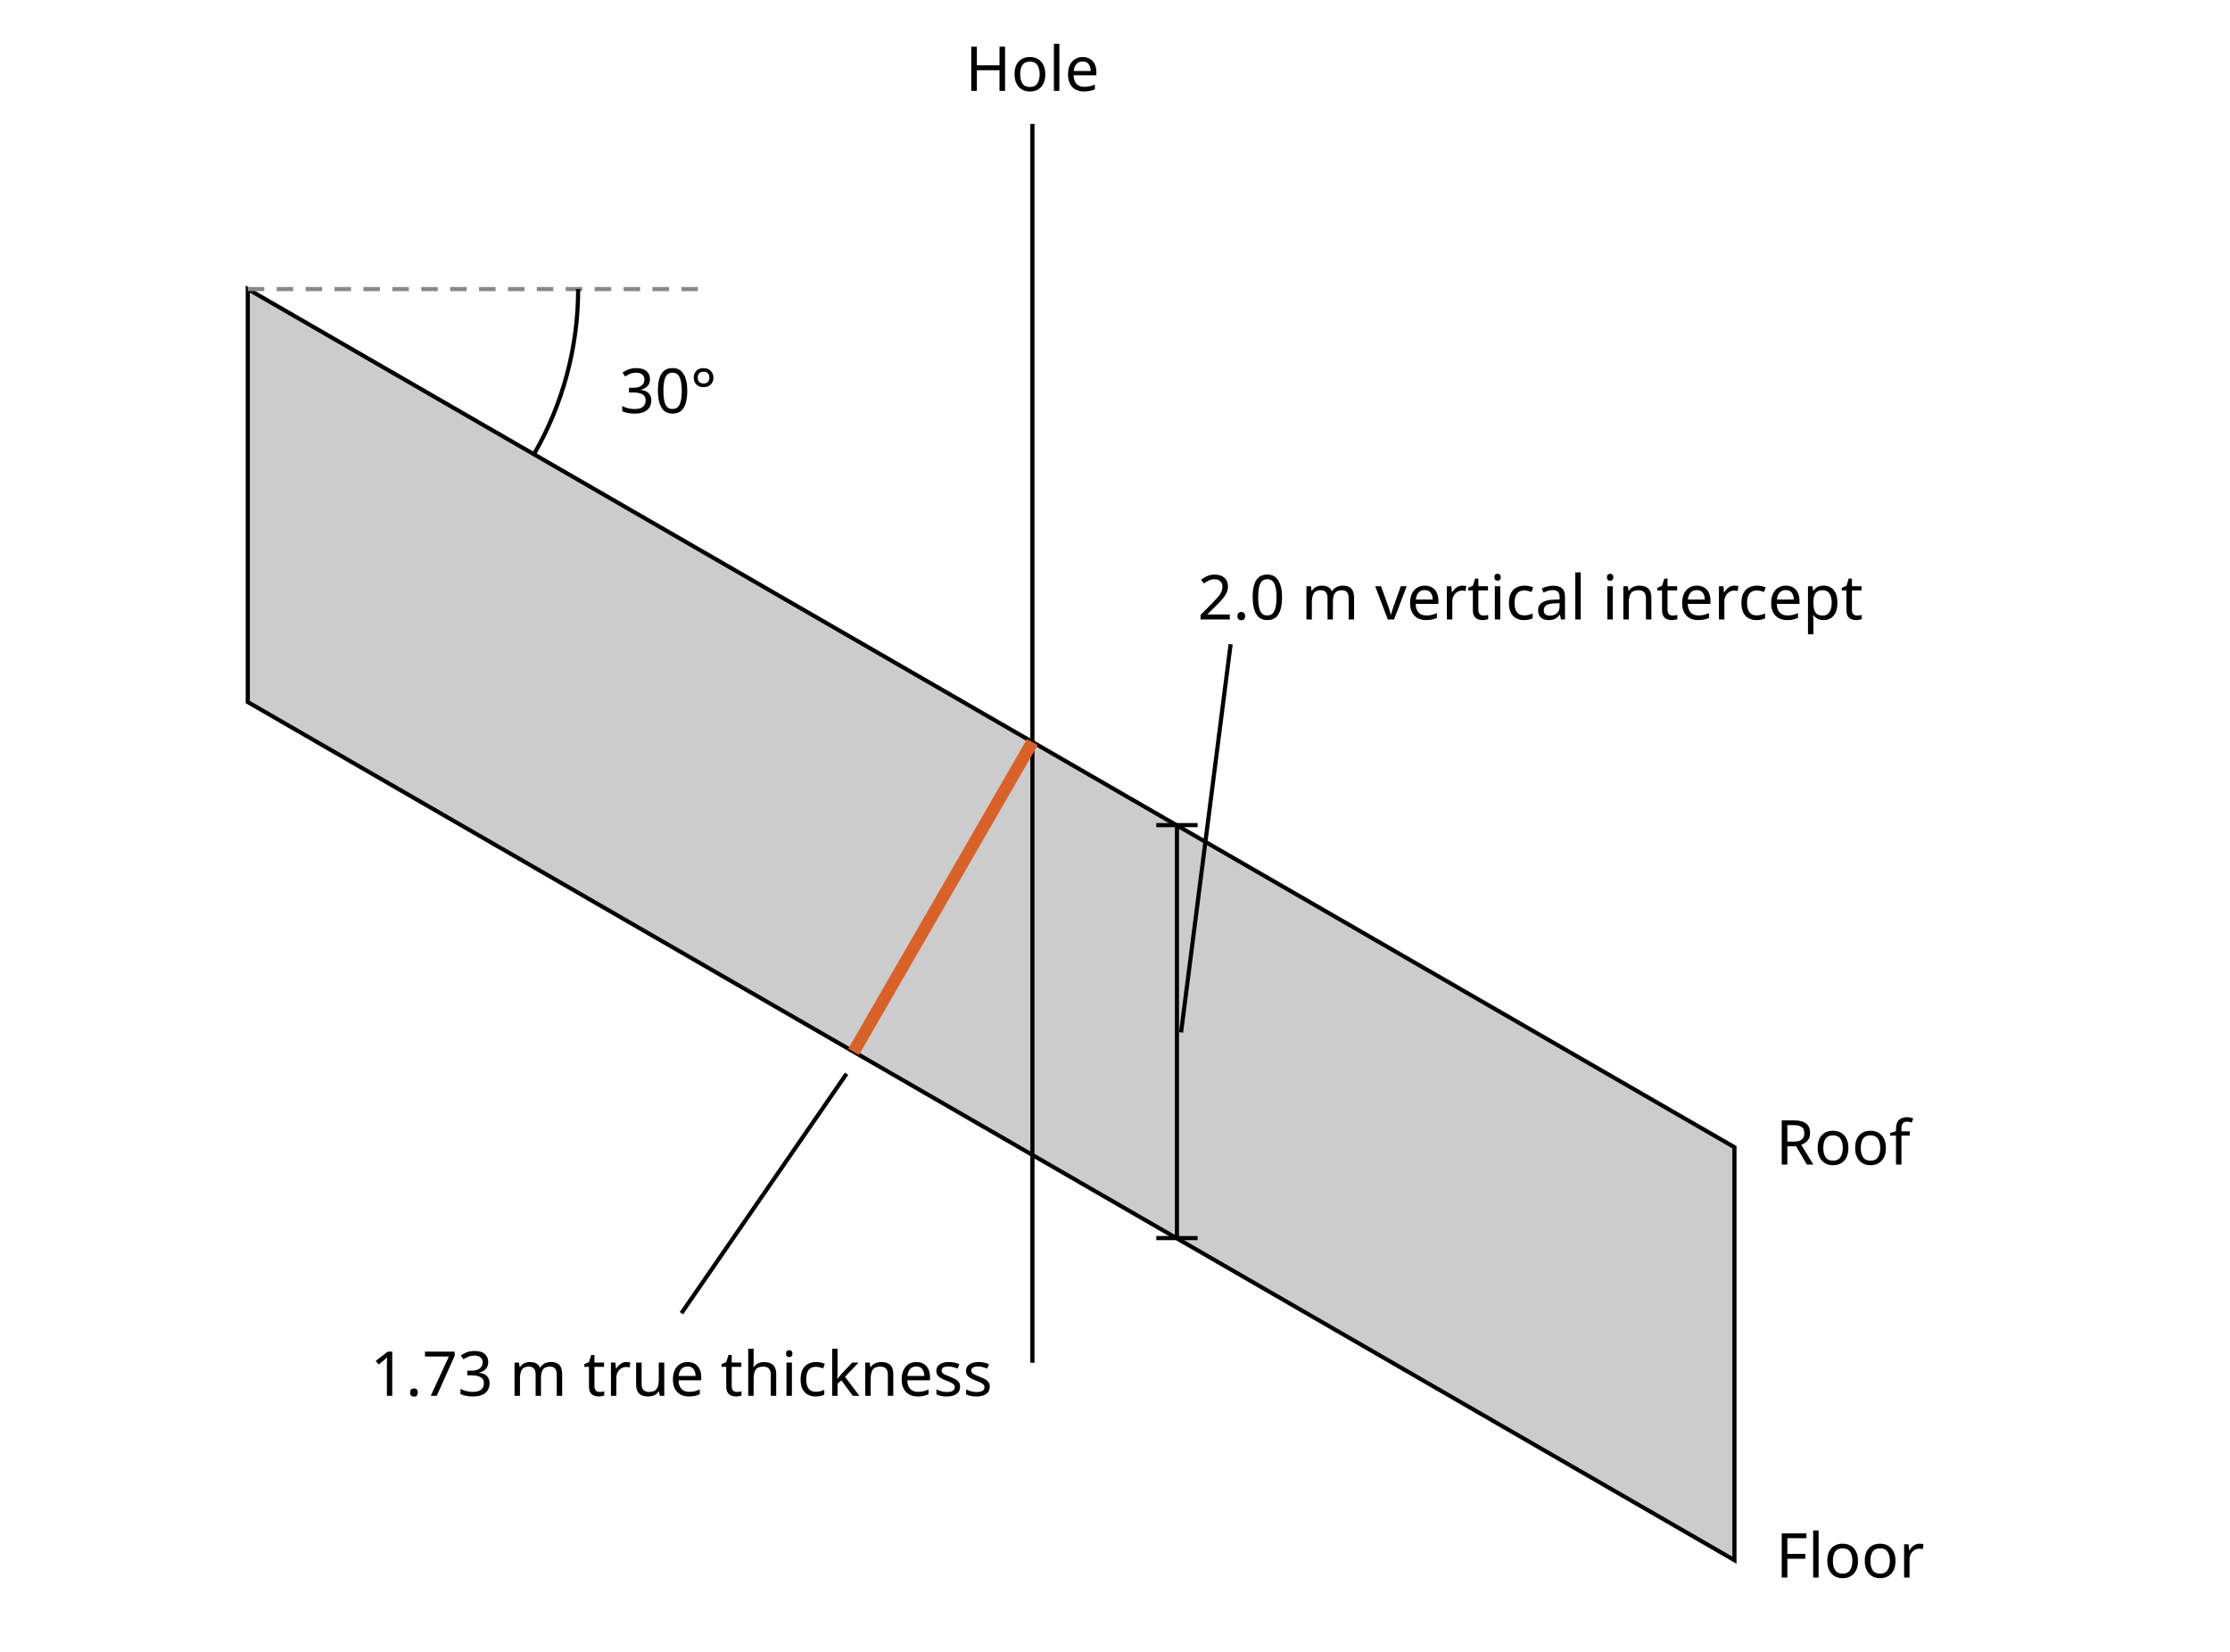
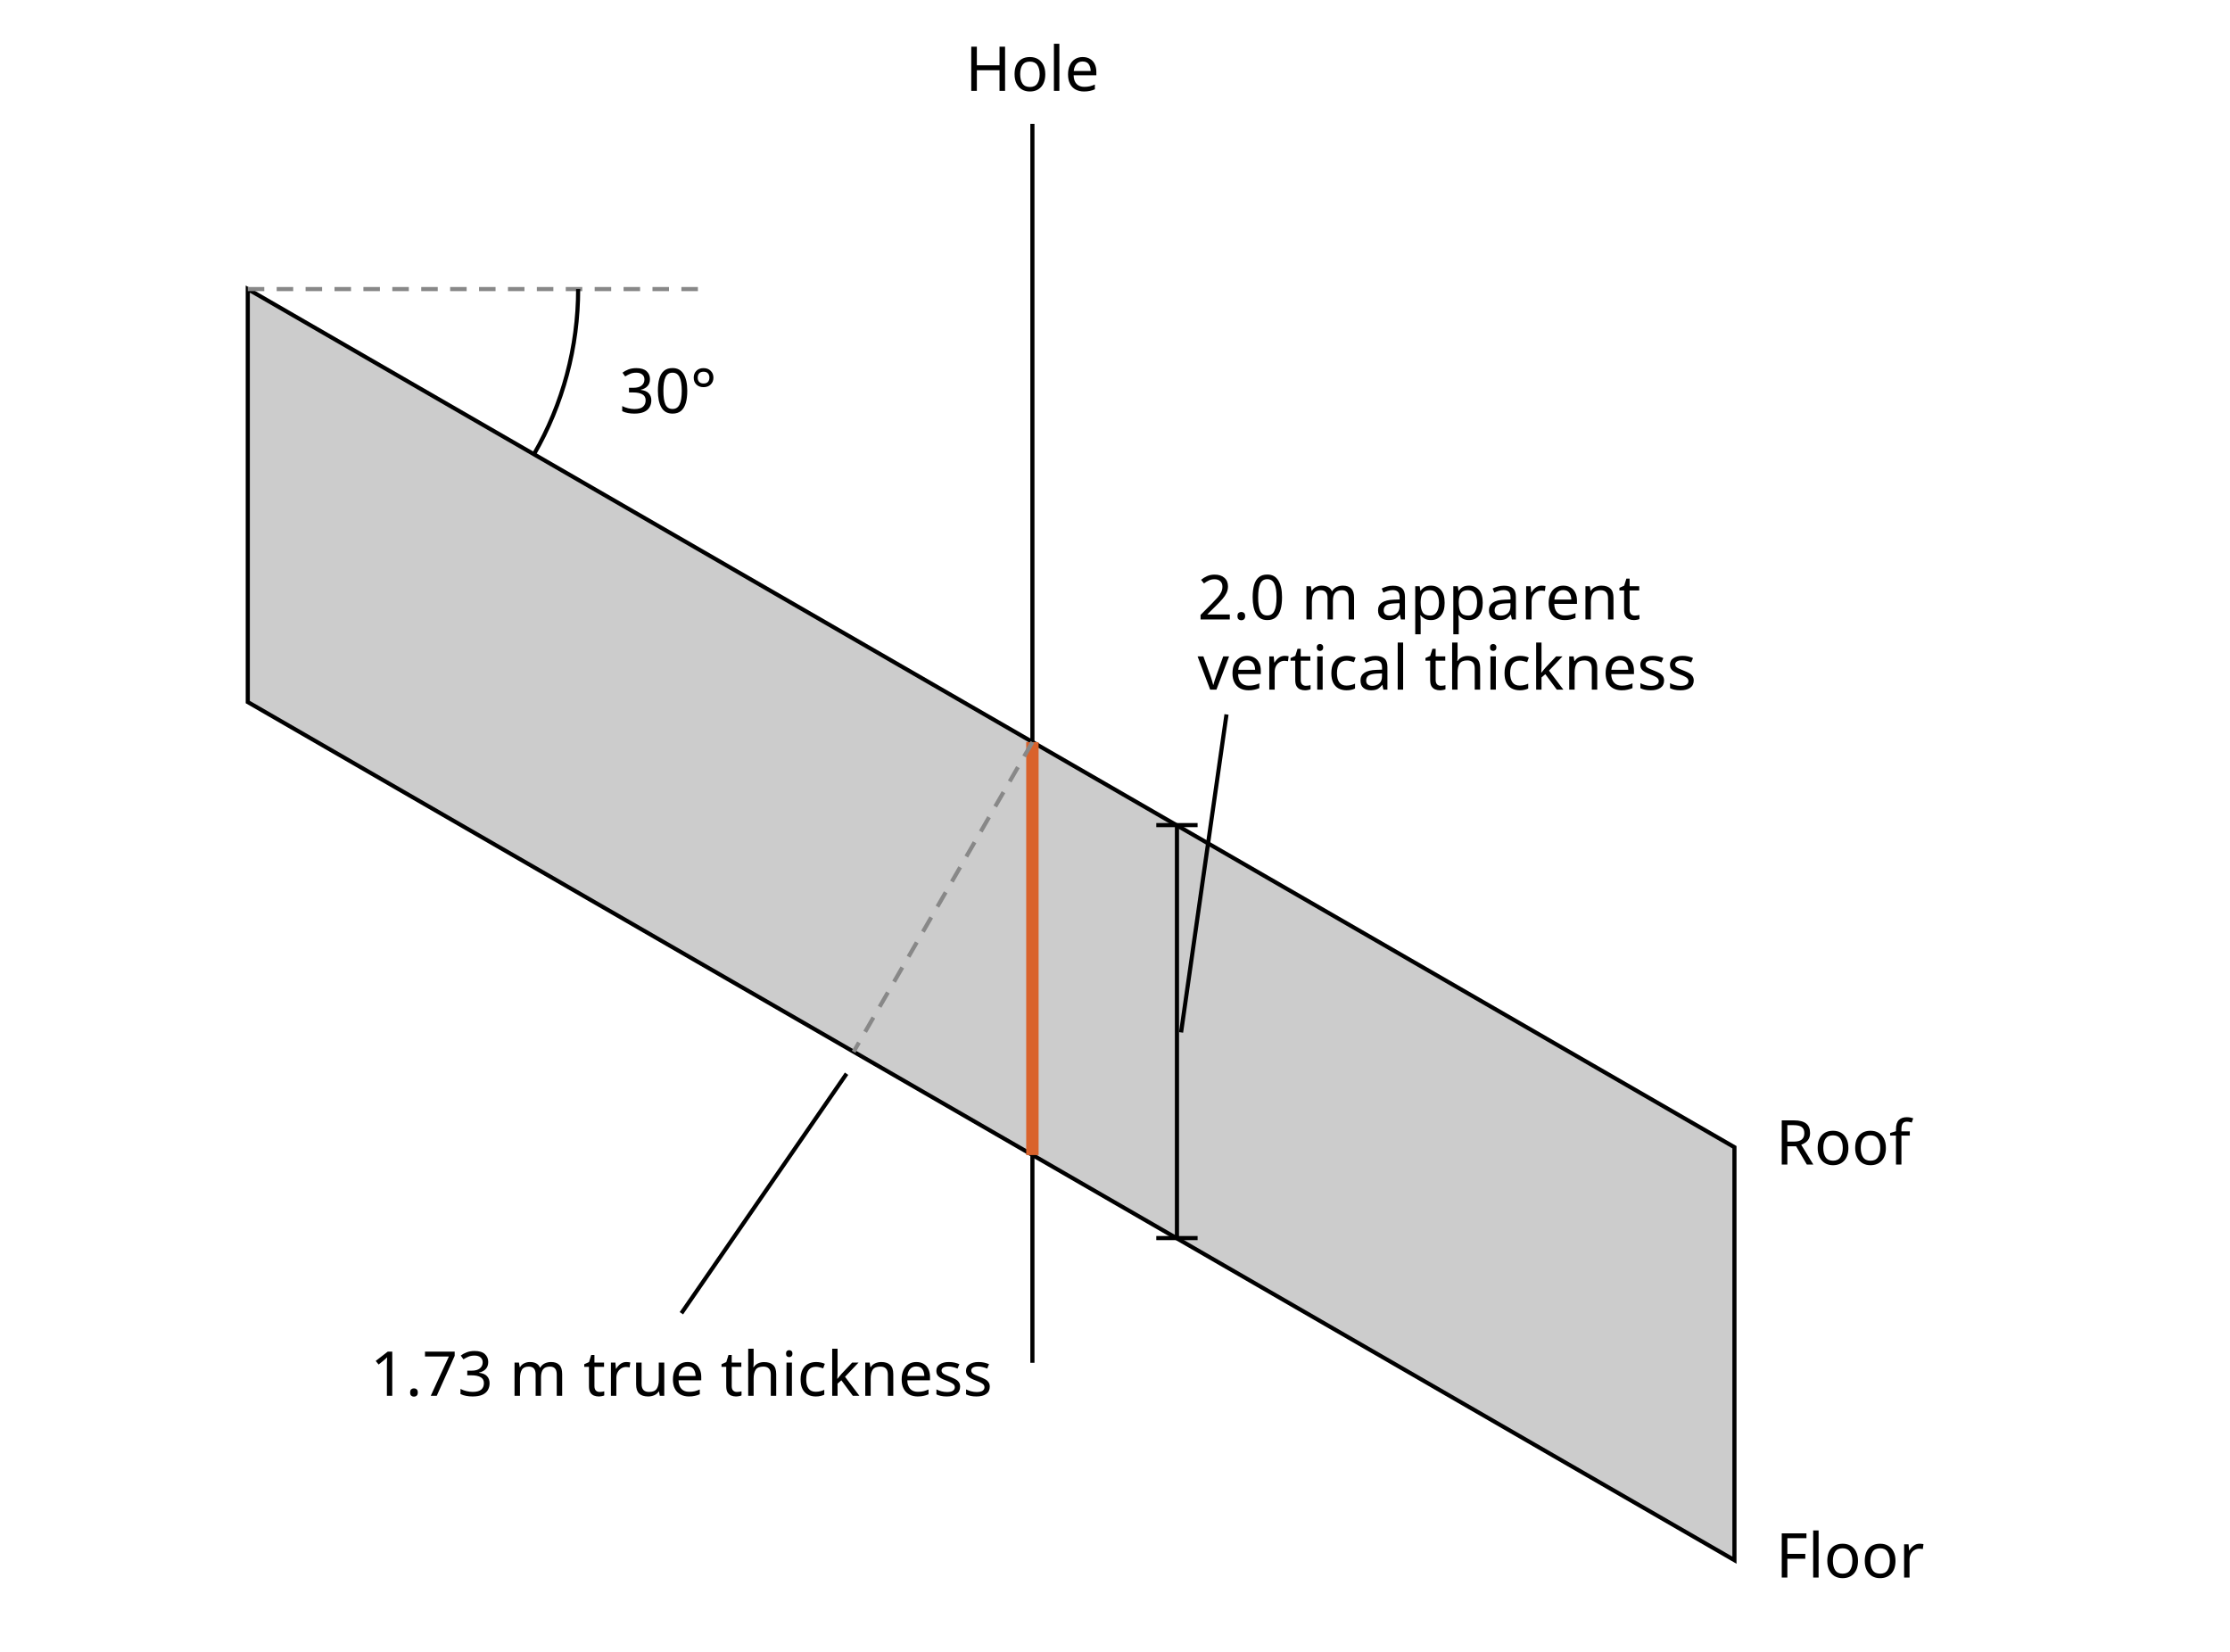
- <svg xmlns="http://www.w3.org/2000/svg" viewBox="0 0 540 400" width="540" height="400" role="img" aria-label="Section view of a dipping seam, a vertical hole logging a long intercept and the shorter square-to-bedding distance between roof and floor">
+ <svg xmlns="http://www.w3.org/2000/svg" viewBox="0 0 540 400" width="540" height="400" role="img" aria-label="Section view of a seam dipping 30 degrees: a vertical hole logs 2.0 m from roof to floor, in orange, and the true thickness, square to the bedding and dashed grey, is 1.73 m">
  <polygon points="60,70 420,277.8 420,377.8 60,170" stroke="#000" stroke-width="1" fill="#ccc" />
  <line x1="250" y1="30" x2="250" y2="330" stroke="#000" stroke-width="1" />
  <line x1="285" y1="199.8" x2="285" y2="299.8" stroke="#000" stroke-width="1" />
  <line x1="280" y1="199.8" x2="290" y2="199.8" stroke="#000" stroke-width="1" />
  <line x1="280" y1="299.8" x2="290" y2="299.8" stroke="#000" stroke-width="1" />
-   <line x1="298" y1="156" x2="286" y2="250" stroke="#000" stroke-width="1" />
+   <line x1="297" y1="173" x2="286" y2="250" stroke="#000" stroke-width="1" />
  <line x1="60" y1="70" x2="170" y2="70" stroke="#888" stroke-width="1" stroke-dasharray="4 3" />
  <path d="M140 70 A80 80 0 0 1 129.3 110" stroke="#000" stroke-width="1" fill="none" />
-   <line x1="250" y1="179.7" x2="206.7" y2="254.7" stroke="#d9622b" stroke-width="3" />
+   <line x1="250" y1="179.7" x2="250" y2="279.7" stroke="#d9622b" stroke-width="3" />
+   <line x1="250" y1="179.7" x2="206.7" y2="254.7" stroke="#888" stroke-width="1" stroke-dasharray="4 3" />
  <line x1="165" y1="318" x2="205" y2="260" stroke="#000" stroke-width="1" />
  <g font-family="sans-serif" font-size="15" fill="#000">
-     <text x="290" y="150">2.0 m vertical intercept</text>
+     <text x="290" y="150">2.0 m apparent</text>
+     <text x="290" y="167">vertical thickness</text>
    <text x="165" y="338" text-anchor="middle">1.73 m true thickness</text>
    <text x="150" y="100">30°</text>
    <text x="430" y="282">Roof</text>
    <text x="430" y="382">Floor</text>
    <text x="250" y="22" text-anchor="middle">Hole</text>
  </g>
</svg>
